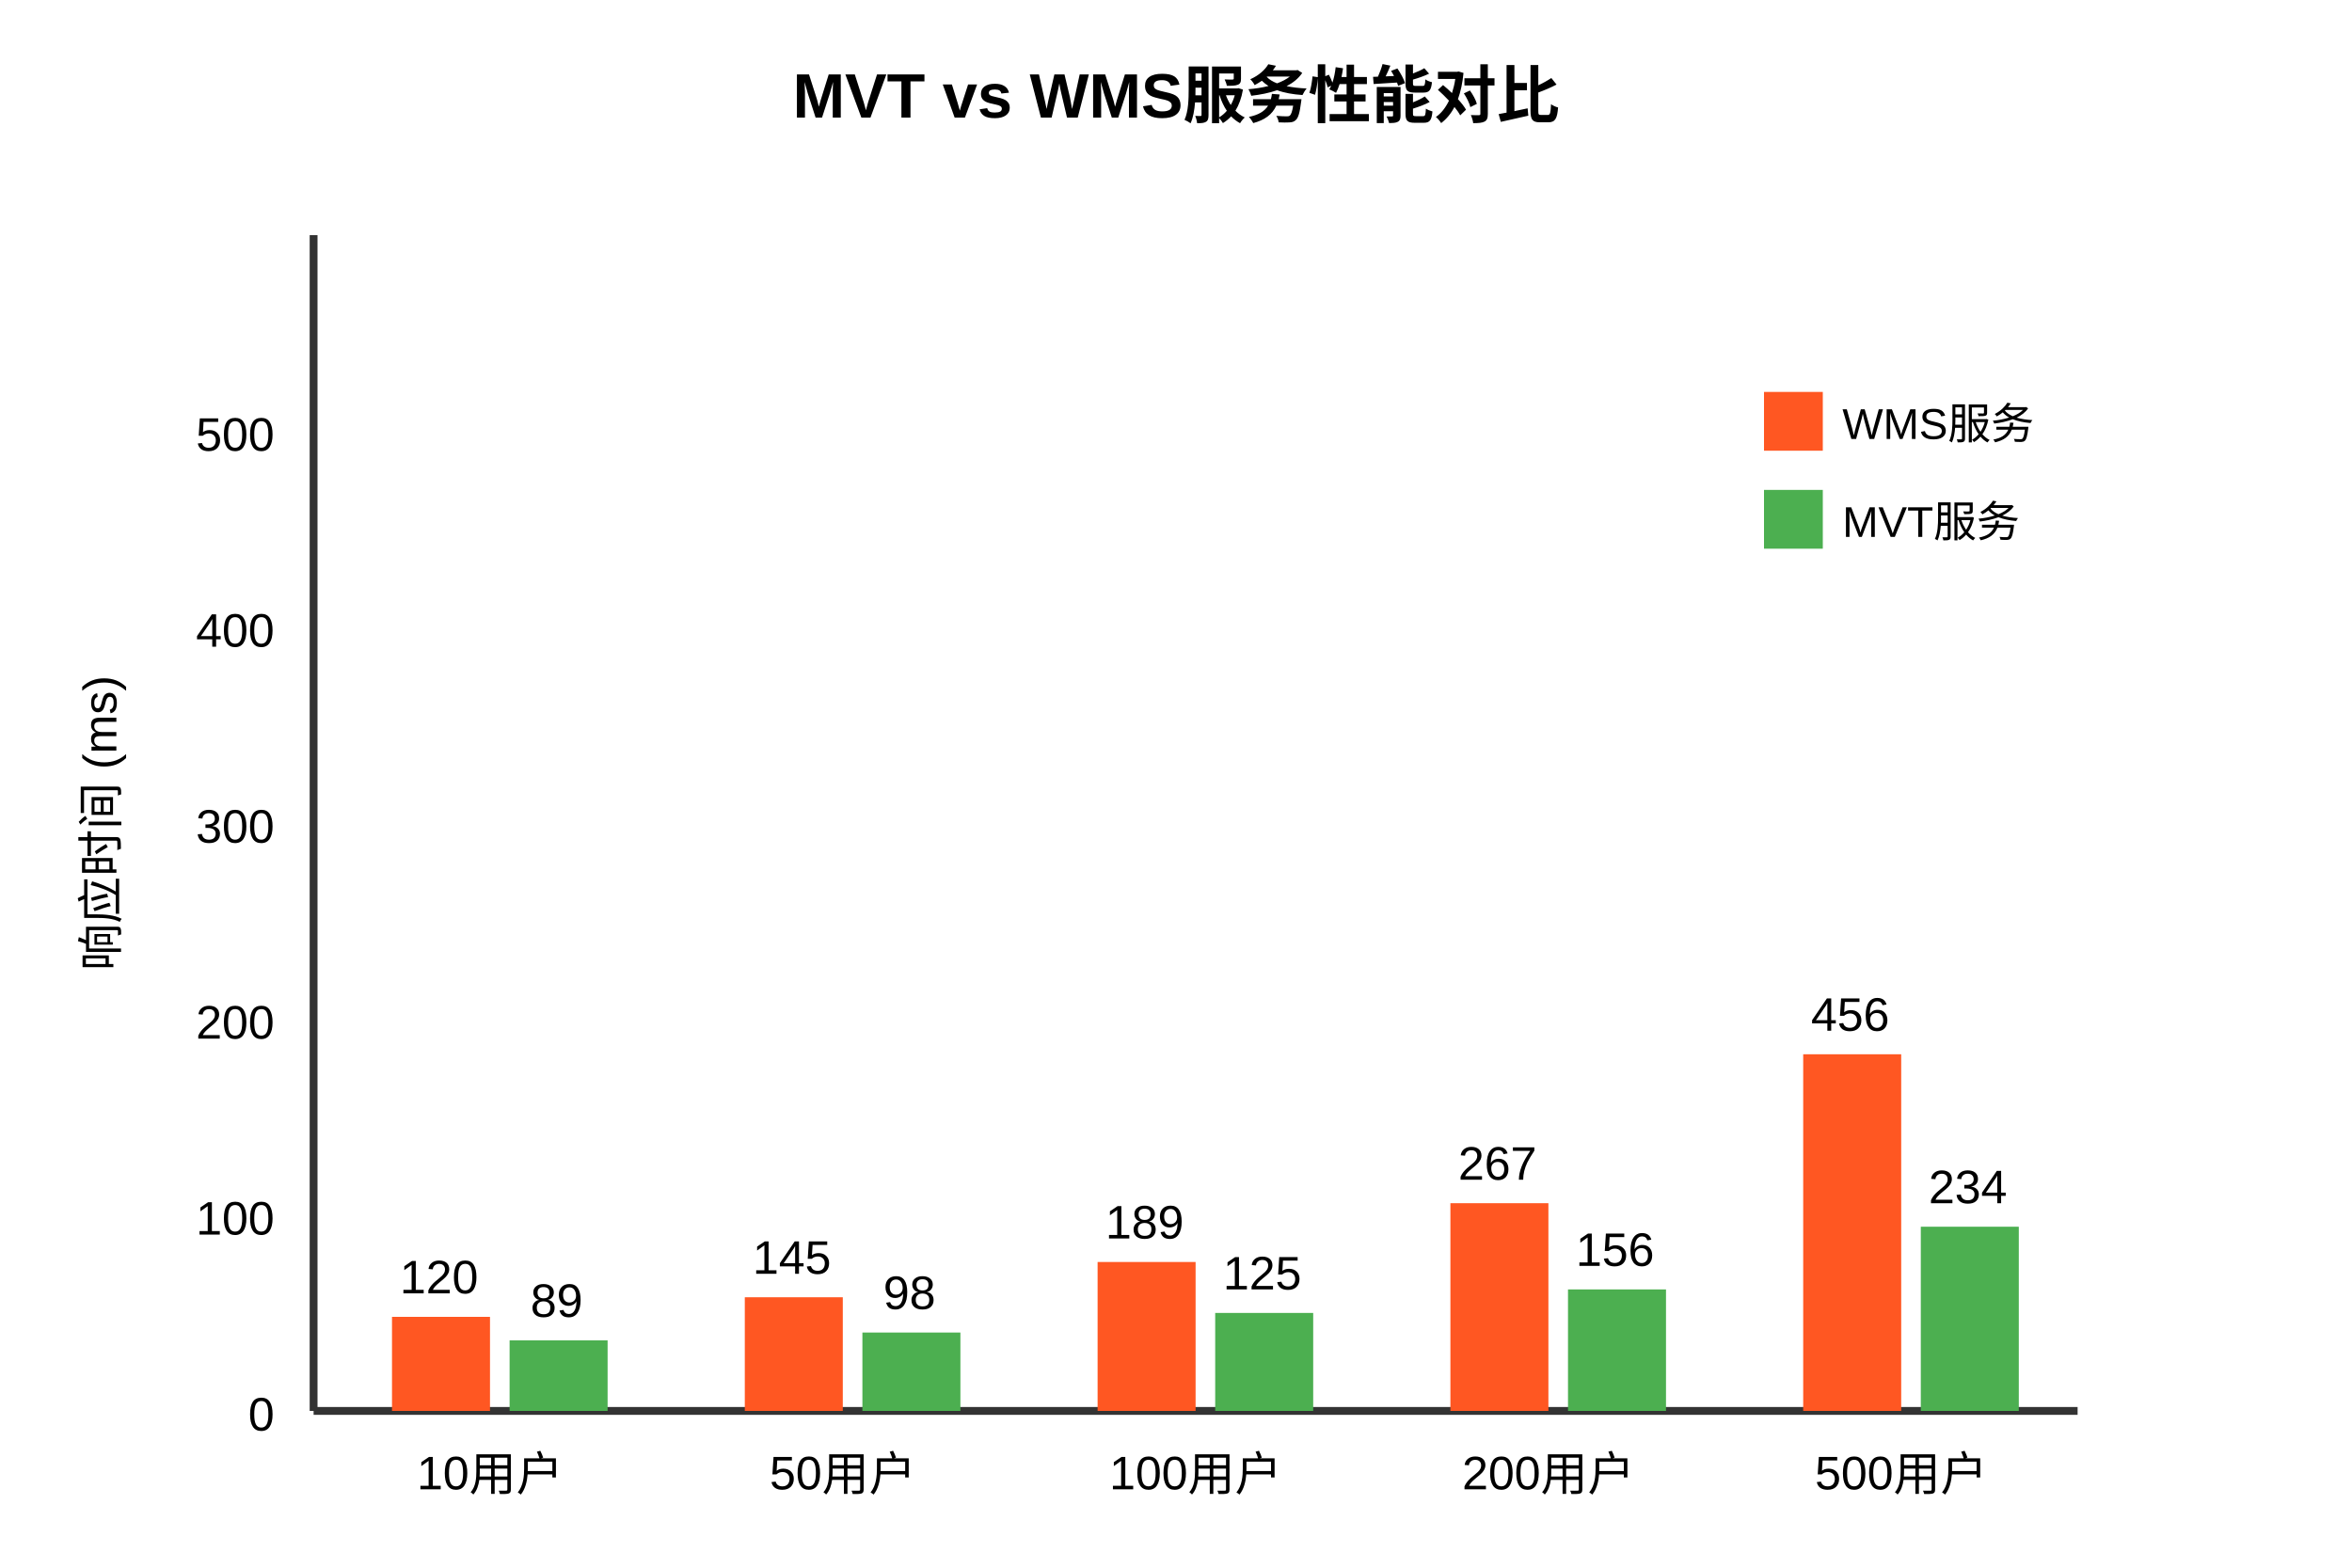
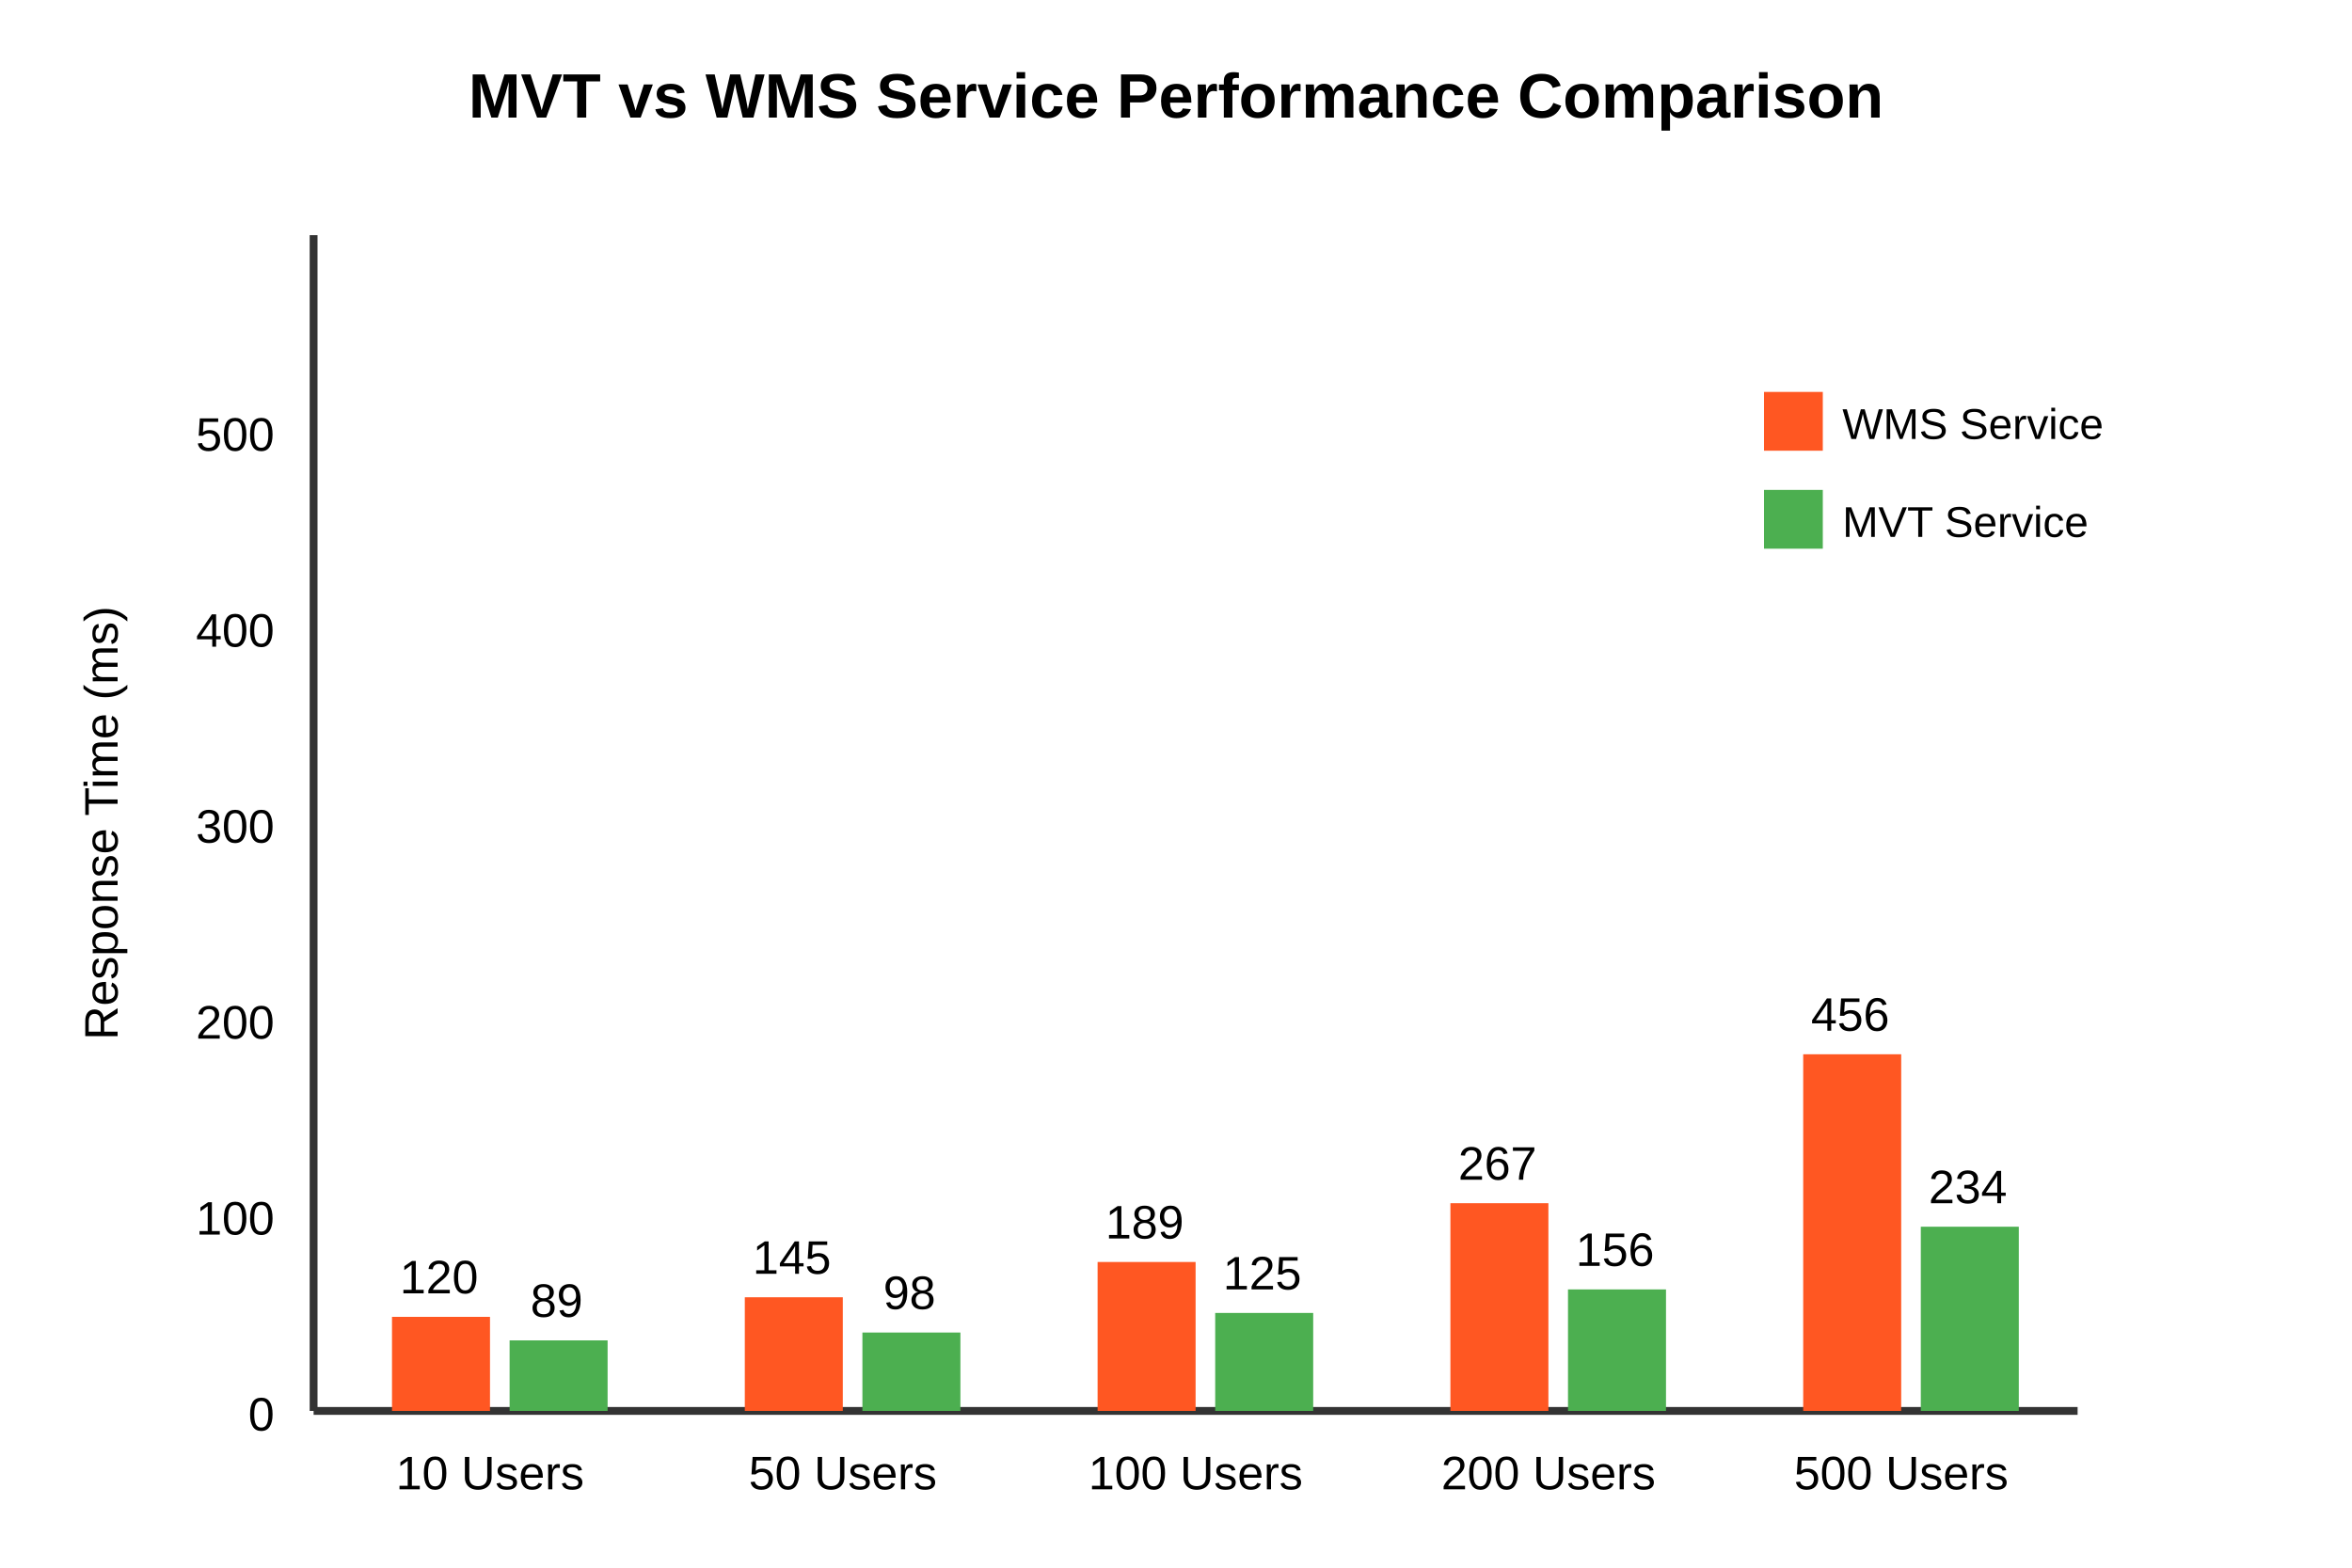
<svg xmlns="http://www.w3.org/2000/svg" width="600" height="400">
  <defs>
    <style>
      .title { font-family: Arial, sans-serif; font-size: 16px; font-weight: bold; }
      .text { font-family: Arial, sans-serif; font-size: 12px; }
      .axis { stroke: #333; stroke-width: 2; fill: none; }
      .wms-bar { fill: #ff5722; }
      .mvt-bar { fill: #4caf50; }
      .legend { font-family: Arial, sans-serif; font-size: 11px; }
    </style>
  </defs>
-   <text x="300" y="30" class="title" text-anchor="middle">MVT vs WMS服务性能对比</text>
+   <text x="300" y="30" class="title" text-anchor="middle">MVT vs WMS Service Performance Comparison</text>
  <g transform="translate(80, 60)">
    <line x1="0" y1="300" x2="450" y2="300" class="axis" />
    <line x1="0" y1="0" x2="0" y2="300" class="axis" />
    <text x="-10" y="305" class="text" text-anchor="end">0</text>
    <text x="-10" y="255" class="text" text-anchor="end">100</text>
    <text x="-10" y="205" class="text" text-anchor="end">200</text>
    <text x="-10" y="155" class="text" text-anchor="end">300</text>
    <text x="-10" y="105" class="text" text-anchor="end">400</text>
    <text x="-10" y="55" class="text" text-anchor="end">500</text>
-     <text x="-50" y="150" class="text" text-anchor="middle" transform="rotate(-90, -50, 150)">响应时间 (ms)</text>
-     <text x="45" y="320" class="text" text-anchor="middle">10用户</text>
-     <text x="135" y="320" class="text" text-anchor="middle">50用户</text>
-     <text x="225" y="320" class="text" text-anchor="middle">100用户</text>
-     <text x="315" y="320" class="text" text-anchor="middle">200用户</text>
-     <text x="405" y="320" class="text" text-anchor="middle">500用户</text>
+     <text x="-50" y="150" class="text" text-anchor="middle" transform="rotate(-90, -50, 150)">Response Time (ms)</text>
+     <text x="45" y="320" class="text" text-anchor="middle">10 Users</text>
+     <text x="135" y="320" class="text" text-anchor="middle">50 Users</text>
+     <text x="225" y="320" class="text" text-anchor="middle">100 Users</text>
+     <text x="315" y="320" class="text" text-anchor="middle">200 Users</text>
+     <text x="405" y="320" class="text" text-anchor="middle">500 Users</text>
    <rect x="20" y="276" width="25" height="24" class="wms-bar" />
    <rect x="110" y="271" width="25" height="29" class="wms-bar" />
    <rect x="200" y="262" width="25" height="38" class="wms-bar" />
    <rect x="290" y="247" width="25" height="53" class="wms-bar" />
    <rect x="380" y="209" width="25" height="91" class="wms-bar" />
    <rect x="50" y="282" width="25" height="18" class="mvt-bar" />
    <rect x="140" y="280" width="25" height="20" class="mvt-bar" />
    <rect x="230" y="275" width="25" height="25" class="mvt-bar" />
    <rect x="320" y="269" width="25" height="31" class="mvt-bar" />
    <rect x="410" y="253" width="25" height="47" class="mvt-bar" />
    <text x="32" y="270" class="text" text-anchor="middle" font-size="10px">120</text>
    <text x="122" y="265" class="text" text-anchor="middle" font-size="10px">145</text>
    <text x="212" y="256" class="text" text-anchor="middle" font-size="10px">189</text>
    <text x="302" y="241" class="text" text-anchor="middle" font-size="10px">267</text>
    <text x="392" y="203" class="text" text-anchor="middle" font-size="10px">456</text>
    <text x="62" y="276" class="text" text-anchor="middle" font-size="10px">89</text>
    <text x="152" y="274" class="text" text-anchor="middle" font-size="10px">98</text>
    <text x="242" y="269" class="text" text-anchor="middle" font-size="10px">125</text>
    <text x="332" y="263" class="text" text-anchor="middle" font-size="10px">156</text>
    <text x="422" y="247" class="text" text-anchor="middle" font-size="10px">234</text>
  </g>
  <g transform="translate(450, 100)">
    <rect x="0" y="0" width="15" height="15" class="wms-bar" />
-     <text x="20" y="12" class="legend">WMS服务</text>
+     <text x="20" y="12" class="legend">WMS Service</text>
    <rect x="0" y="25" width="15" height="15" class="mvt-bar" />
-     <text x="20" y="37" class="legend">MVT服务</text>
+     <text x="20" y="37" class="legend">MVT Service</text>
  </g>
</svg>
